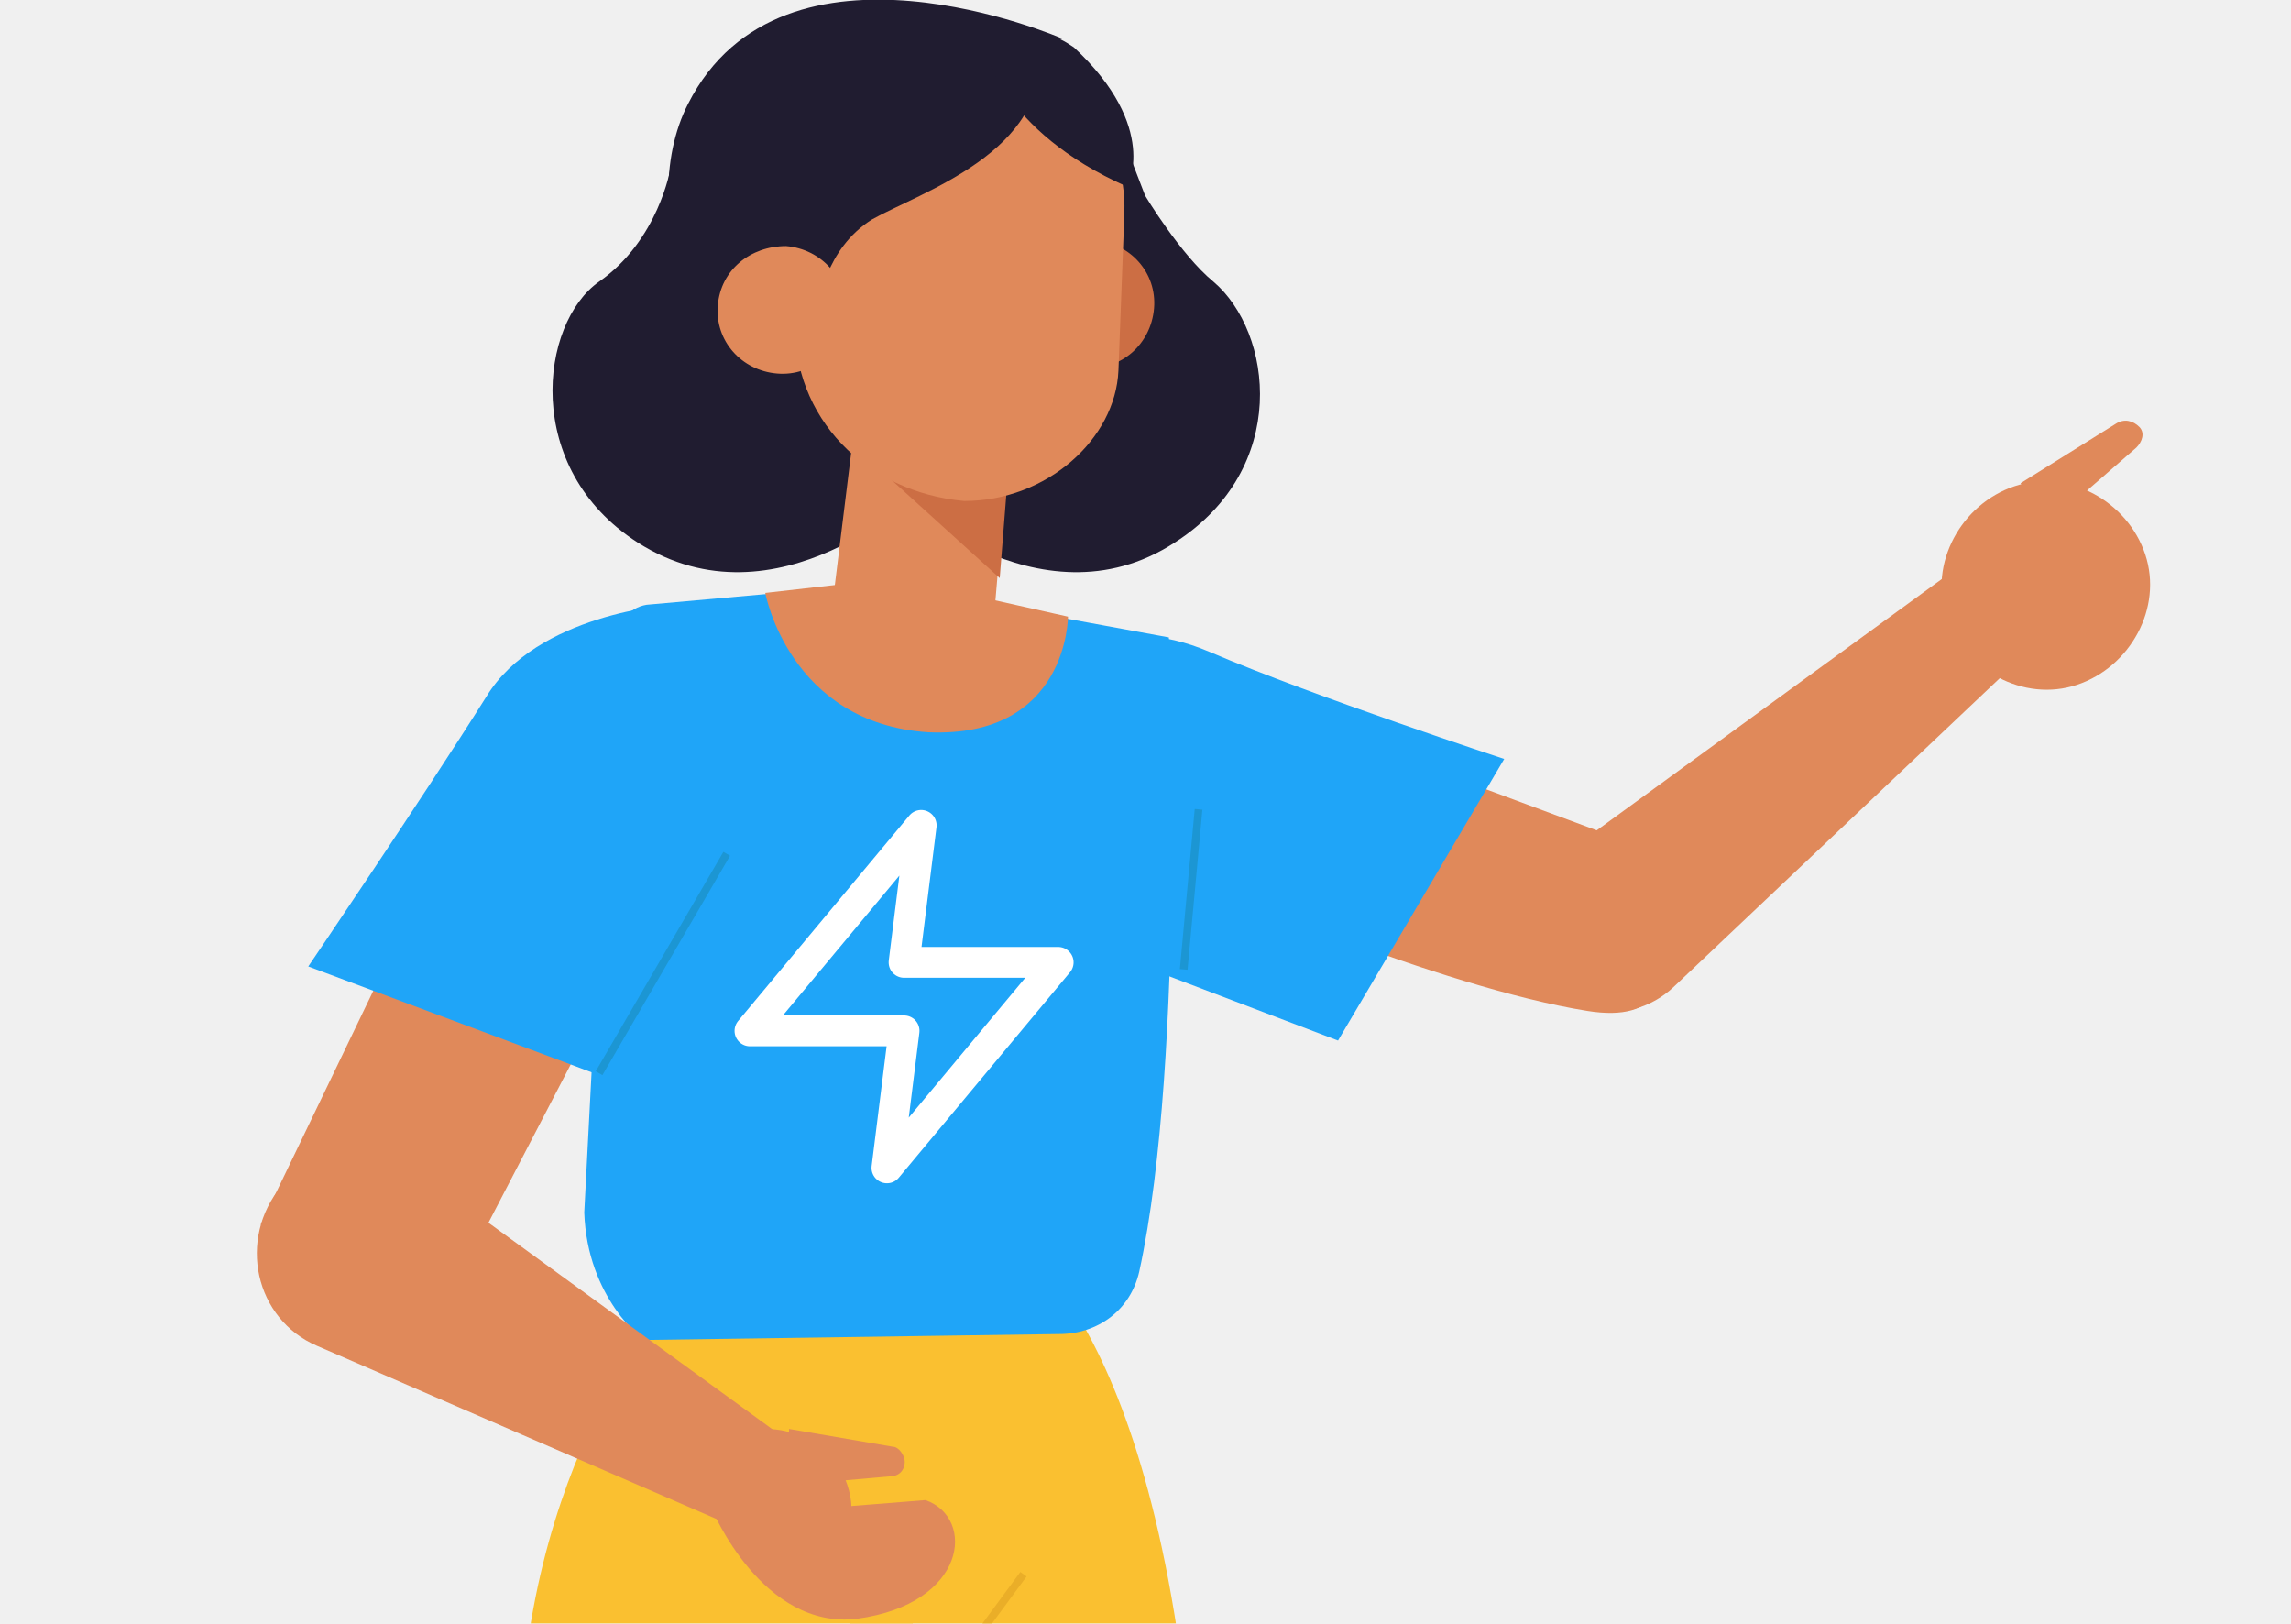
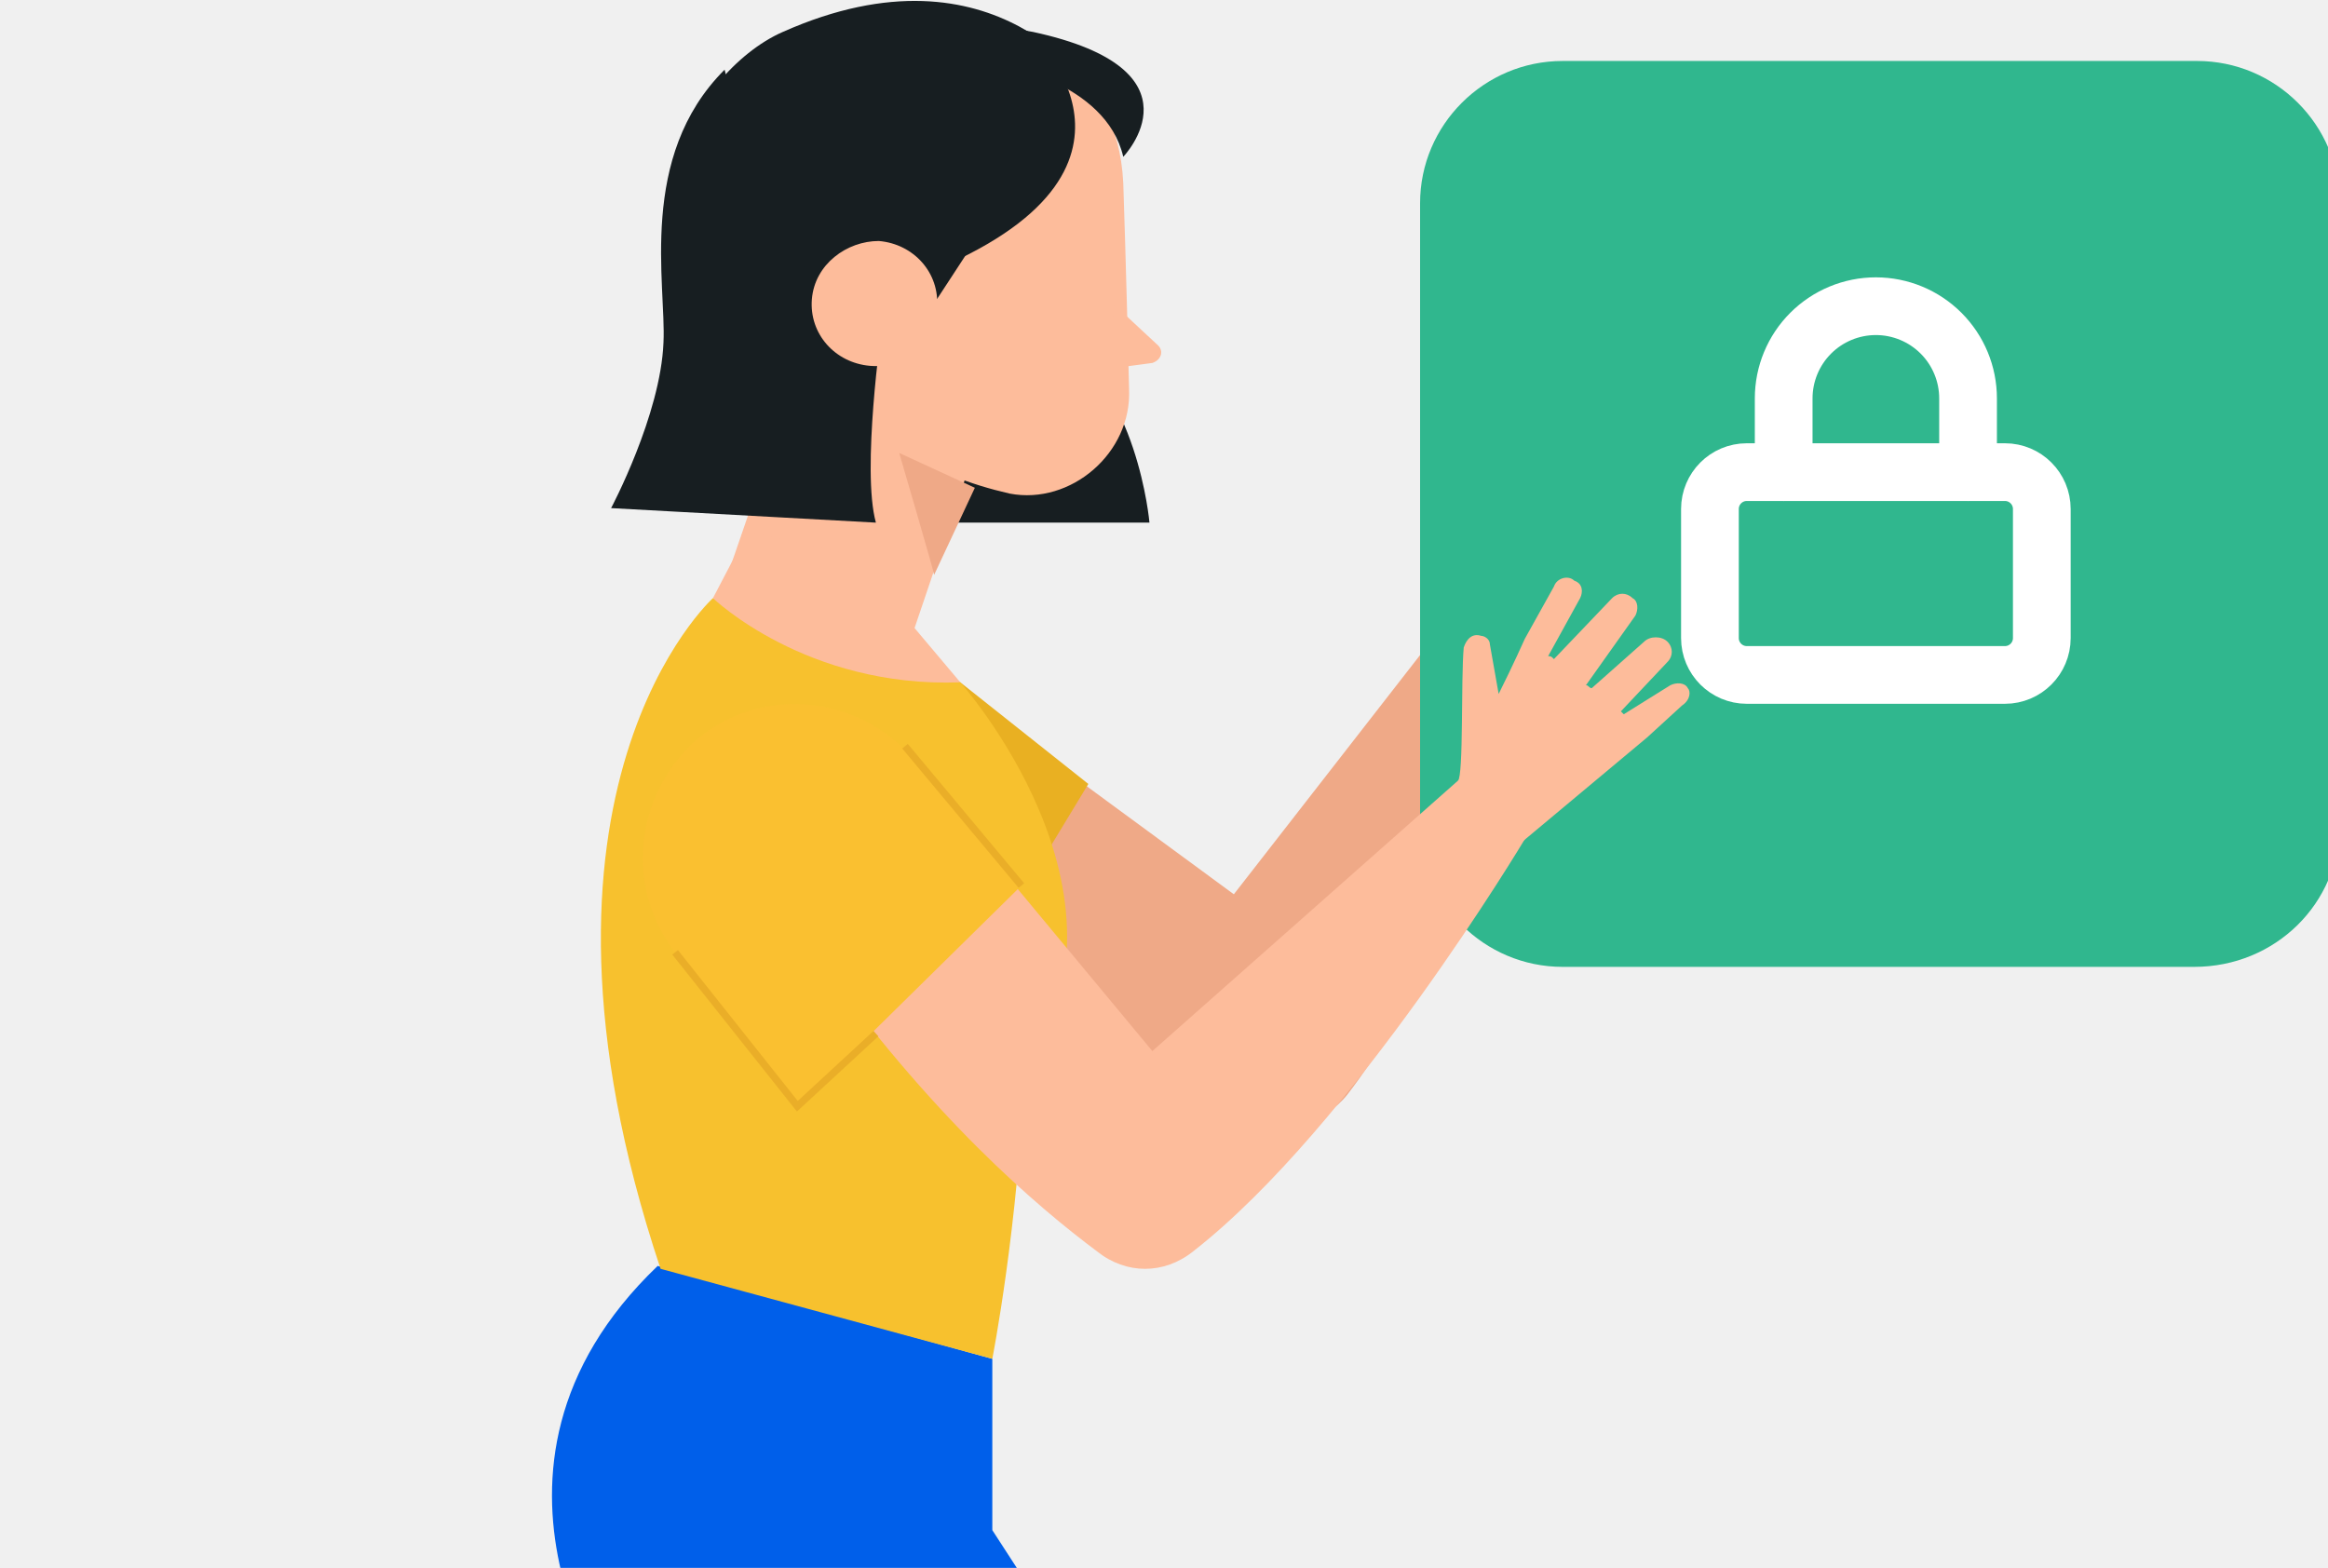
- <svg xmlns="http://www.w3.org/2000/svg" width="223" height="158" viewBox="0 0 223 158" fill="none">
+ <svg xmlns="http://www.w3.org/2000/svg" width="242" height="163" viewBox="0 0 242 163" fill="none">
  <g clip-path="url(#clip0)">
-     <path d="M99.333 121.476C99.333 121.476 114.643 130.709 116.665 181.492C118.398 232.275 121.575 317.683 121.575 317.683H95.578L82.29 152.061L85.757 121.476H99.333Z" fill="#FAC030" />
-     <path d="M64.092 128.112C64.092 128.112 48.494 146.002 50.805 177.741L51.671 317.972L81.135 317.106L90.378 126.381L64.092 128.112Z" fill="#FAC030" />
-     <path d="M86.912 209.192L88.356 168.508L99.622 153.215" stroke="#EAAE28" stroke-width="0.75" stroke-miterlimit="10" />
-     <path d="M196.101 64.633L162.882 96.084C158.549 100.124 151.617 98.969 148.728 93.776L145.551 88.005L190.324 55.4L196.101 64.633Z" fill="#E0895A" />
-     <path d="M189.457 60.016C191.191 65.21 196.968 68.384 202.167 66.653C207.367 64.921 210.544 59.151 208.811 53.957C207.078 48.763 201.301 45.589 196.101 47.321C190.902 49.052 187.724 54.822 189.457 60.016Z" fill="#E0895A" />
-     <path d="M196.679 47.032L205.922 41.261C206.789 40.684 207.656 40.973 208.233 41.55C208.811 42.127 208.522 42.992 207.944 43.569L198.99 51.36L196.679 47.032Z" fill="#E0895A" />
-     <path d="M157.683 81.657L114.932 65.787L116.954 85.985C116.954 85.985 140.062 96.084 154.505 98.392C168.948 100.701 157.683 81.657 157.683 81.657Z" fill="#E0895A" />
-     <path d="M103.666 65.21C103.666 65.21 107.71 59.151 117.82 63.479C127.93 67.807 146.417 73.866 146.417 73.866L130.241 101.278L99.911 89.736L103.666 65.21Z" fill="#1FA5F8" />
-     <path d="M62.937 58.862L85.468 56.842L113.776 62.036C113.776 62.036 115.509 102.72 110.887 123.784C110.021 127.535 106.843 129.843 103.088 129.843L62.648 130.42C62.648 130.42 57.16 126.381 56.871 118.013L59.759 62.613C60.048 60.593 61.203 59.151 62.937 58.862Z" fill="#1FA5F8" />
-     <path d="M115.22 94.353L116.665 78.772" stroke="#1C96D3" stroke-width="0.75" stroke-miterlimit="10" />
-     <path d="M30.584 128.978C30.584 128.112 25.385 119.167 25.385 119.167L40.117 88.582C42.139 82.522 55.138 61.459 60.337 64.921C64.092 67.518 61.781 91.467 59.759 95.507L44.161 125.515L30.584 128.978Z" fill="#E0895A" />
-     <path d="M65.248 58.862C65.248 58.862 52.249 59.728 47.338 67.807C40.983 77.906 30.007 94.064 30.007 94.064L63.225 106.471L65.248 58.862Z" fill="#1FA5F8" />
-     <path d="M58.315 104.452L70.736 83.1" stroke="#1C96D3" stroke-width="0.75" stroke-miterlimit="10" />
-     <path d="M39.828 113.396L75.935 139.654L70.158 148.021L30.873 130.997C24.807 128.4 23.074 120.61 27.407 115.416C30.584 111.954 35.784 111.088 39.828 113.396Z" fill="#E0895A" />
-     <path d="M69.292 146.867C69.292 146.867 74.202 158.697 83.446 157.543C94.134 156.1 95 147.733 90.09 146.001L82.868 146.578C82.868 146.578 82.868 141.962 78.246 139.942C77.091 139.365 75.935 139.076 74.491 139.076L69.292 146.867Z" fill="#E0895A" />
-     <path d="M76.802 139.076L86.912 140.808C87.49 140.808 88.067 141.673 88.067 142.25C88.067 143.116 87.49 143.693 86.623 143.693L76.802 144.559V139.076Z" fill="#E0895A" />
-     <path d="M118.109 27.411C114.932 24.814 111.465 19.044 111.465 19.044L108.577 11.542L99.044 14.139L103.666 23.66L106.266 25.392L86.912 47.898C86.912 47.898 101.066 61.459 114.354 52.803C125.619 45.589 123.886 32.317 118.109 27.411Z" fill="#201C30" />
-     <path d="M65.248 16.447C65.248 16.447 64.092 23.372 58.315 27.411C52.538 31.451 50.805 45.589 62.07 52.803C75.647 61.459 89.512 47.898 89.512 47.898L65.248 16.447Z" fill="#201C30" />
-     <path d="M103.377 3.751C103.377 3.751 76.224 -8.079 66.981 10.099C61.492 20.775 68.136 39.242 81.424 44.435C94.134 49.34 90.667 8.079 90.667 8.079L103.377 3.751Z" fill="#201C30" />
-     <path d="M99.911 29.143C99.622 32.605 102.222 35.49 105.688 35.779C109.154 36.068 112.043 33.471 112.332 30.008C112.621 26.546 110.021 23.66 106.555 23.372C103.088 23.372 100.2 25.68 99.911 29.143Z" fill="#CC6E44" />
-     <path d="M97.889 46.744L96.733 60.305C96.445 64.922 93.267 67.23 88.645 66.942C84.601 66.653 81.135 64.345 80.846 60.305L83.446 39.242L97.889 46.744Z" fill="#E0895A" />
-     <path d="M97.311 56.265L81.713 42.127L98.178 45.301L97.311 56.265Z" fill="#CC6E44" />
-     <path d="M93.845 48.763C101.933 48.763 108.577 42.704 108.865 36.068L109.443 20.775C109.732 12.696 103.666 5.482 95.578 4.905C87.201 4.328 78.535 10.387 77.668 18.755L77.38 31.162C77.091 40.684 84.312 47.898 93.845 48.763Z" fill="#E0895A" />
-     <path d="M79.691 29.72C79.691 29.72 80.268 24.237 84.89 21.352C89.512 18.755 102.222 14.716 101.066 4.905C101.066 4.905 81.424 -0.866 73.913 12.119C66.981 24.814 79.691 29.72 79.691 29.72Z" fill="#201C30" />
-     <path d="M69.869 29.72C69.581 33.182 72.18 36.068 75.647 36.356C79.113 36.645 82.001 34.048 82.29 30.585C82.579 27.123 79.979 24.238 76.513 23.949C73.047 23.949 70.158 26.257 69.869 29.72Z" fill="#E0895A" />
-     <path d="M95.867 4.617C95.867 4.617 97.311 12.696 109.732 18.178C109.732 18.178 112.909 12.407 104.533 4.617C103.666 4.039 102.799 3.462 101.644 3.462H91.823L95.867 4.617Z" fill="#201C30" />
-     <path d="M74.491 57.708L87.201 56.266L103.955 60.017C103.955 60.017 103.955 71.847 90.378 71.27C76.802 70.404 74.491 57.708 74.491 57.708Z" fill="#E0895A" />
-     <path d="M89.667 80.333L73 100.333H88L86.333 113.667L103 93.667H88L89.667 80.333Z" stroke="white" stroke-width="3" stroke-linecap="round" stroke-linejoin="round" />
+     <path d="M103.153 141.267V159.076L150.343 231.822L179.685 311.209L150.948 322.68L121 249.933L64.735 177.489C64.735 177.489 45.98 153.039 68.365 131.607L103.153 141.267Z" fill="#005FEA" />
+     <path d="M106.48 76.972L128.26 92.97L154.577 59.163L162.745 63.691C162.745 63.691 153.065 96.894 140.057 113.798C137.637 116.817 133.705 117.722 130.377 116.515C123.42 113.798 110.11 107.459 93.775 93.574L106.48 76.972Z" fill="#EFA987" />
+     <path d="M113.135 81.5L96.498 108.968L80.162 96.593C73.507 91.461 71.995 82.104 76.532 75.161C81.675 67.313 92.263 64.898 99.825 70.935L113.135 81.5Z" fill="#E9B022" />
+     <path d="M99.825 70.935L74.112 62.181C74.112 62.181 52.03 82.104 68.668 131.909L103.153 141.267C103.153 141.267 105.875 127.381 106.48 111.383C119.488 92.97 99.825 70.935 99.825 70.935Z" fill="#F7C12E" />
+     <path d="M228.085 100.517H162.443C154.275 100.517 147.62 93.876 147.62 85.726V21.13C147.62 12.98 154.275 6.339 162.443 6.339H228.387C236.555 6.339 243.21 12.98 243.21 21.13V85.726C243.21 93.876 236.555 100.517 228.085 100.517Z" fill="#30B78E" />
+     <path d="M100.733 86.329L119.79 109.27L151.855 80.896L158.51 87.235C158.51 87.235 140.663 117.118 124.025 130.098C121 132.513 117.068 132.513 114.043 130.098C107.993 125.57 96.8 116.213 84.397 98.705L100.733 86.329Z" fill="#FDBC9B" />
+     <path d="M175.45 71.539C175.148 70.935 174.24 70.935 173.635 71.237L168.795 74.255L168.493 73.954L173.333 68.822C173.938 68.218 173.938 67.313 173.333 66.709C172.728 66.105 171.518 66.105 170.913 66.709L165.468 71.539C165.165 71.539 165.165 71.237 164.863 71.237L170.005 63.992C170.308 63.389 170.308 62.483 169.703 62.181C169.098 61.578 168.19 61.578 167.585 62.181L161.535 68.52C161.233 68.218 161.233 68.218 160.93 68.218L164.258 62.181C164.56 61.578 164.56 60.672 163.653 60.37C163.048 59.767 161.838 60.068 161.535 60.974L158.51 66.407C158.51 66.407 157.3 69.124 155.788 72.142L154.88 67.011C154.88 66.407 154.275 66.105 153.973 66.105C153.065 65.804 152.46 66.407 152.158 67.313C151.855 70.633 152.158 80.594 151.553 81.198L158.208 87.537L171.215 76.67L174.845 73.35C175.753 72.746 175.753 71.841 175.45 71.539Z" fill="#FDBC9B" />
+     <path d="M106.177 92.065L82.885 115.006L70.18 99.007C65.037 92.367 65.945 83.009 71.995 77.274C78.953 70.935 89.843 72.143 95.59 79.689L106.177 92.065Z" fill="#FAC030" />
+     <path d="M91.053 107.459L82.885 115.005L70.18 99.007" stroke="#EAAE28" stroke-width="0.75" stroke-miterlimit="10" />
+     <path d="M106.177 92.065L94.078 77.576" stroke="#EAAE28" stroke-width="0.75" stroke-miterlimit="10" />
+     <path d="M96.8 38.335L109.505 35.015C118.278 40.146 119.488 54.333 119.488 54.333H97.405L96.8 38.335Z" fill="#171E21" />
+     <path d="M101.035 47.693L94.078 68.219L75.323 60.672L85.91 29.883L101.035 47.693Z" fill="#FDBC9B" />
+     <path d="M97.103 59.767C97.103 59.465 93.473 47.089 93.473 47.089L101.338 50.711L97.103 59.767Z" fill="#EFA987" />
+     <path d="M106.48 5.132C106.48 5.132 116.16 6.641 116.765 19.017C116.765 19.017 117.067 27.77 117.37 40.448C117.672 47.089 111.32 52.522 104.967 51.315C101.035 50.409 96.498 48.9 92.565 45.58L86.817 40.448C73.81 25.658 85.608 2.415 105.27 5.132C105.572 5.132 106.177 5.132 106.48 5.132Z" fill="#FDBC9B" />
+     <path d="M115.857 31.695L120.395 35.92C121 36.524 120.697 37.43 119.79 37.732L115.252 38.335L115.857 31.695Z" fill="#FDBC9B" />
+     <path d="M93.775 27.167C93.775 27.167 88.028 -2.415 113.74 9.659C113.74 9.659 103.758 -6.641 81.373 3.32C76.532 5.433 71.692 11.168 70.785 16.3C69.272 24.45 73.81 31.393 81.373 44.372L89.843 34.411C90.145 31.996 93.775 27.167 93.775 27.167Z" fill="#171E21" />
+     <path d="M85.305 18.413L90.448 30.487C123.42 20.224 108.295 4.83 108.295 4.83C108.295 4.83 81.978 -2.717 85.305 18.413Z" fill="#171E21" />
+     <path d="M101.943 24.148L97.405 31.091L91.657 23.243L101.943 24.148Z" fill="#171E21" />
+     <path d="M103.757 6.641C103.757 6.641 114.95 8.452 116.765 16.3C116.765 16.3 125.537 7.244 107.387 3.32C96.195 1.207 103.757 6.641 103.757 6.641Z" fill="#171E21" />
+     <path d="M91.657 34.109C91.657 34.109 89.54 48.9 91.052 54.333L63.525 52.824C63.525 52.824 68.668 43.165 68.97 35.619C69.272 29.581 66.248 16.3 75.323 7.245L79.86 24.752L91.657 34.109Z" fill="#171E21" />
+     <path d="M84.397 31.091C84.095 34.713 86.817 37.732 90.448 38.033C94.078 38.335 97.103 35.619 97.405 31.996C97.707 28.374 94.985 25.356 91.355 25.054C88.028 25.054 84.7 27.469 84.397 31.091Z" fill="#FDBC9B" />
+     <path d="M74.112 62.182C74.112 62.182 83.793 71.539 99.825 70.935L88.632 57.654L77.743 55.239L74.112 62.182Z" fill="#FDBC9B" />
+     <path d="M208.417 49.083H181.583C179.466 49.083 177.75 50.8 177.75 52.917V66.333C177.75 68.451 179.466 70.167 181.583 70.167H208.417C210.534 70.167 212.25 68.451 212.25 66.333V52.917C212.25 50.8 210.534 49.083 208.417 49.083Z" stroke="white" stroke-width="6" stroke-linecap="round" stroke-linejoin="round" />
+     <path d="M185.417 49.083V41.417C185.417 38.875 186.426 36.438 188.224 34.64C190.021 32.843 192.458 31.833 195 31.833C197.542 31.833 199.979 32.843 201.776 34.64C203.574 36.438 204.583 38.875 204.583 41.417V49.083" stroke="white" stroke-width="6" stroke-linecap="round" stroke-linejoin="round" />
  </g>
  <defs>
    <clipPath id="clip0">
-       <rect width="223" height="158" fill="white" transform="matrix(-1 0 0 1 223 0)" />
+       <rect width="242" height="163" fill="white" />
    </clipPath>
  </defs>
</svg>
